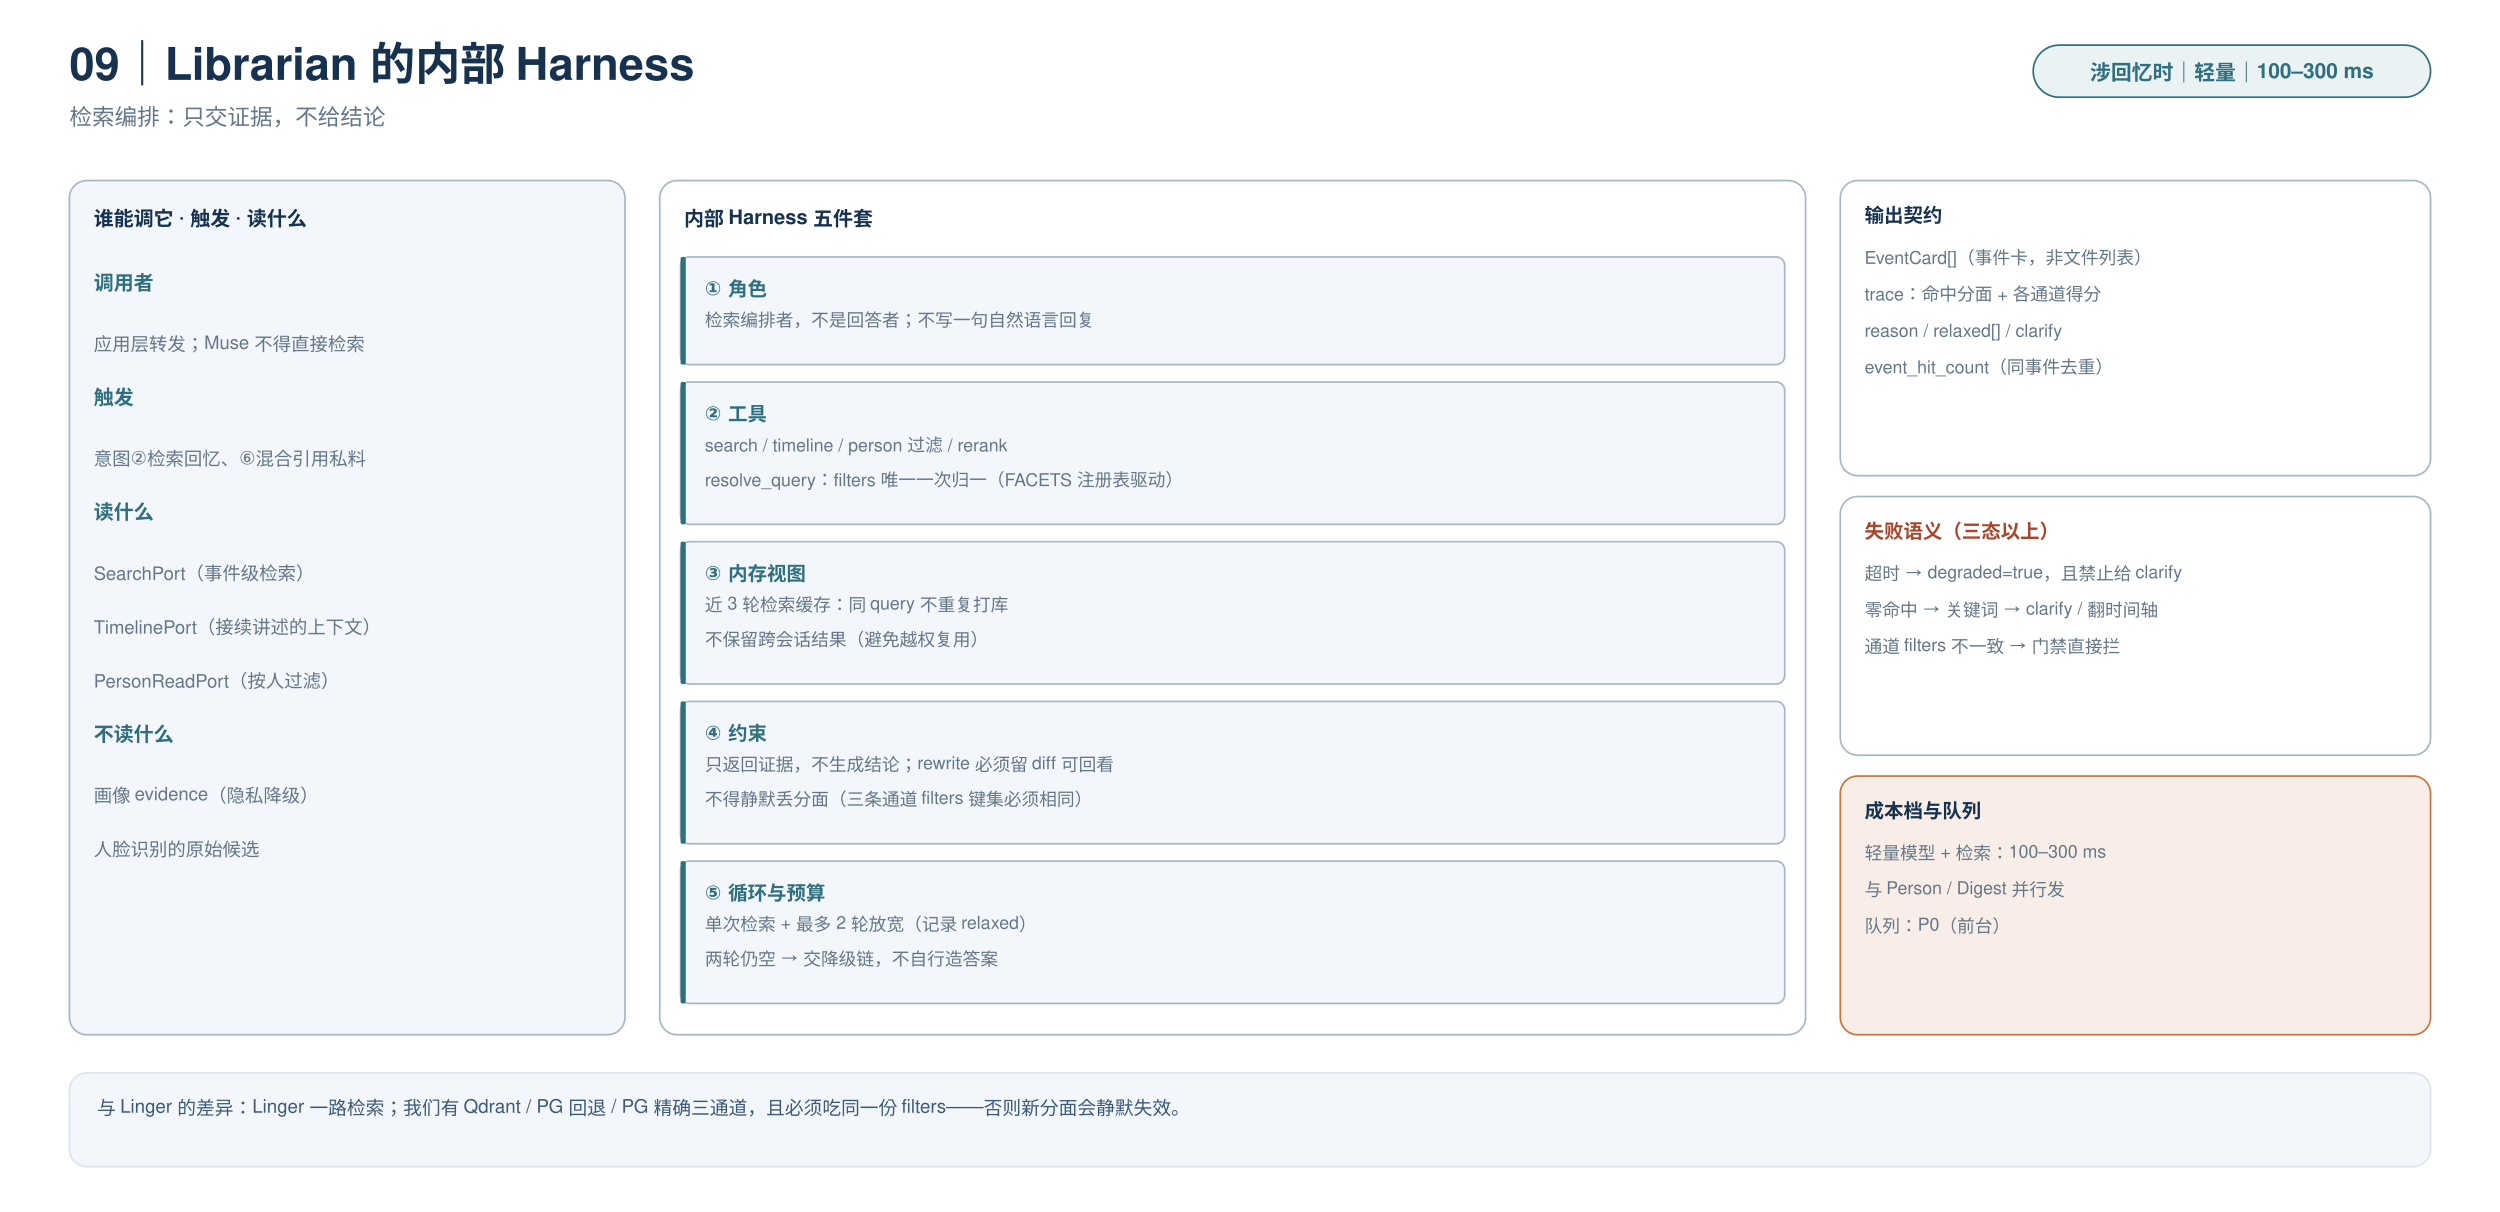
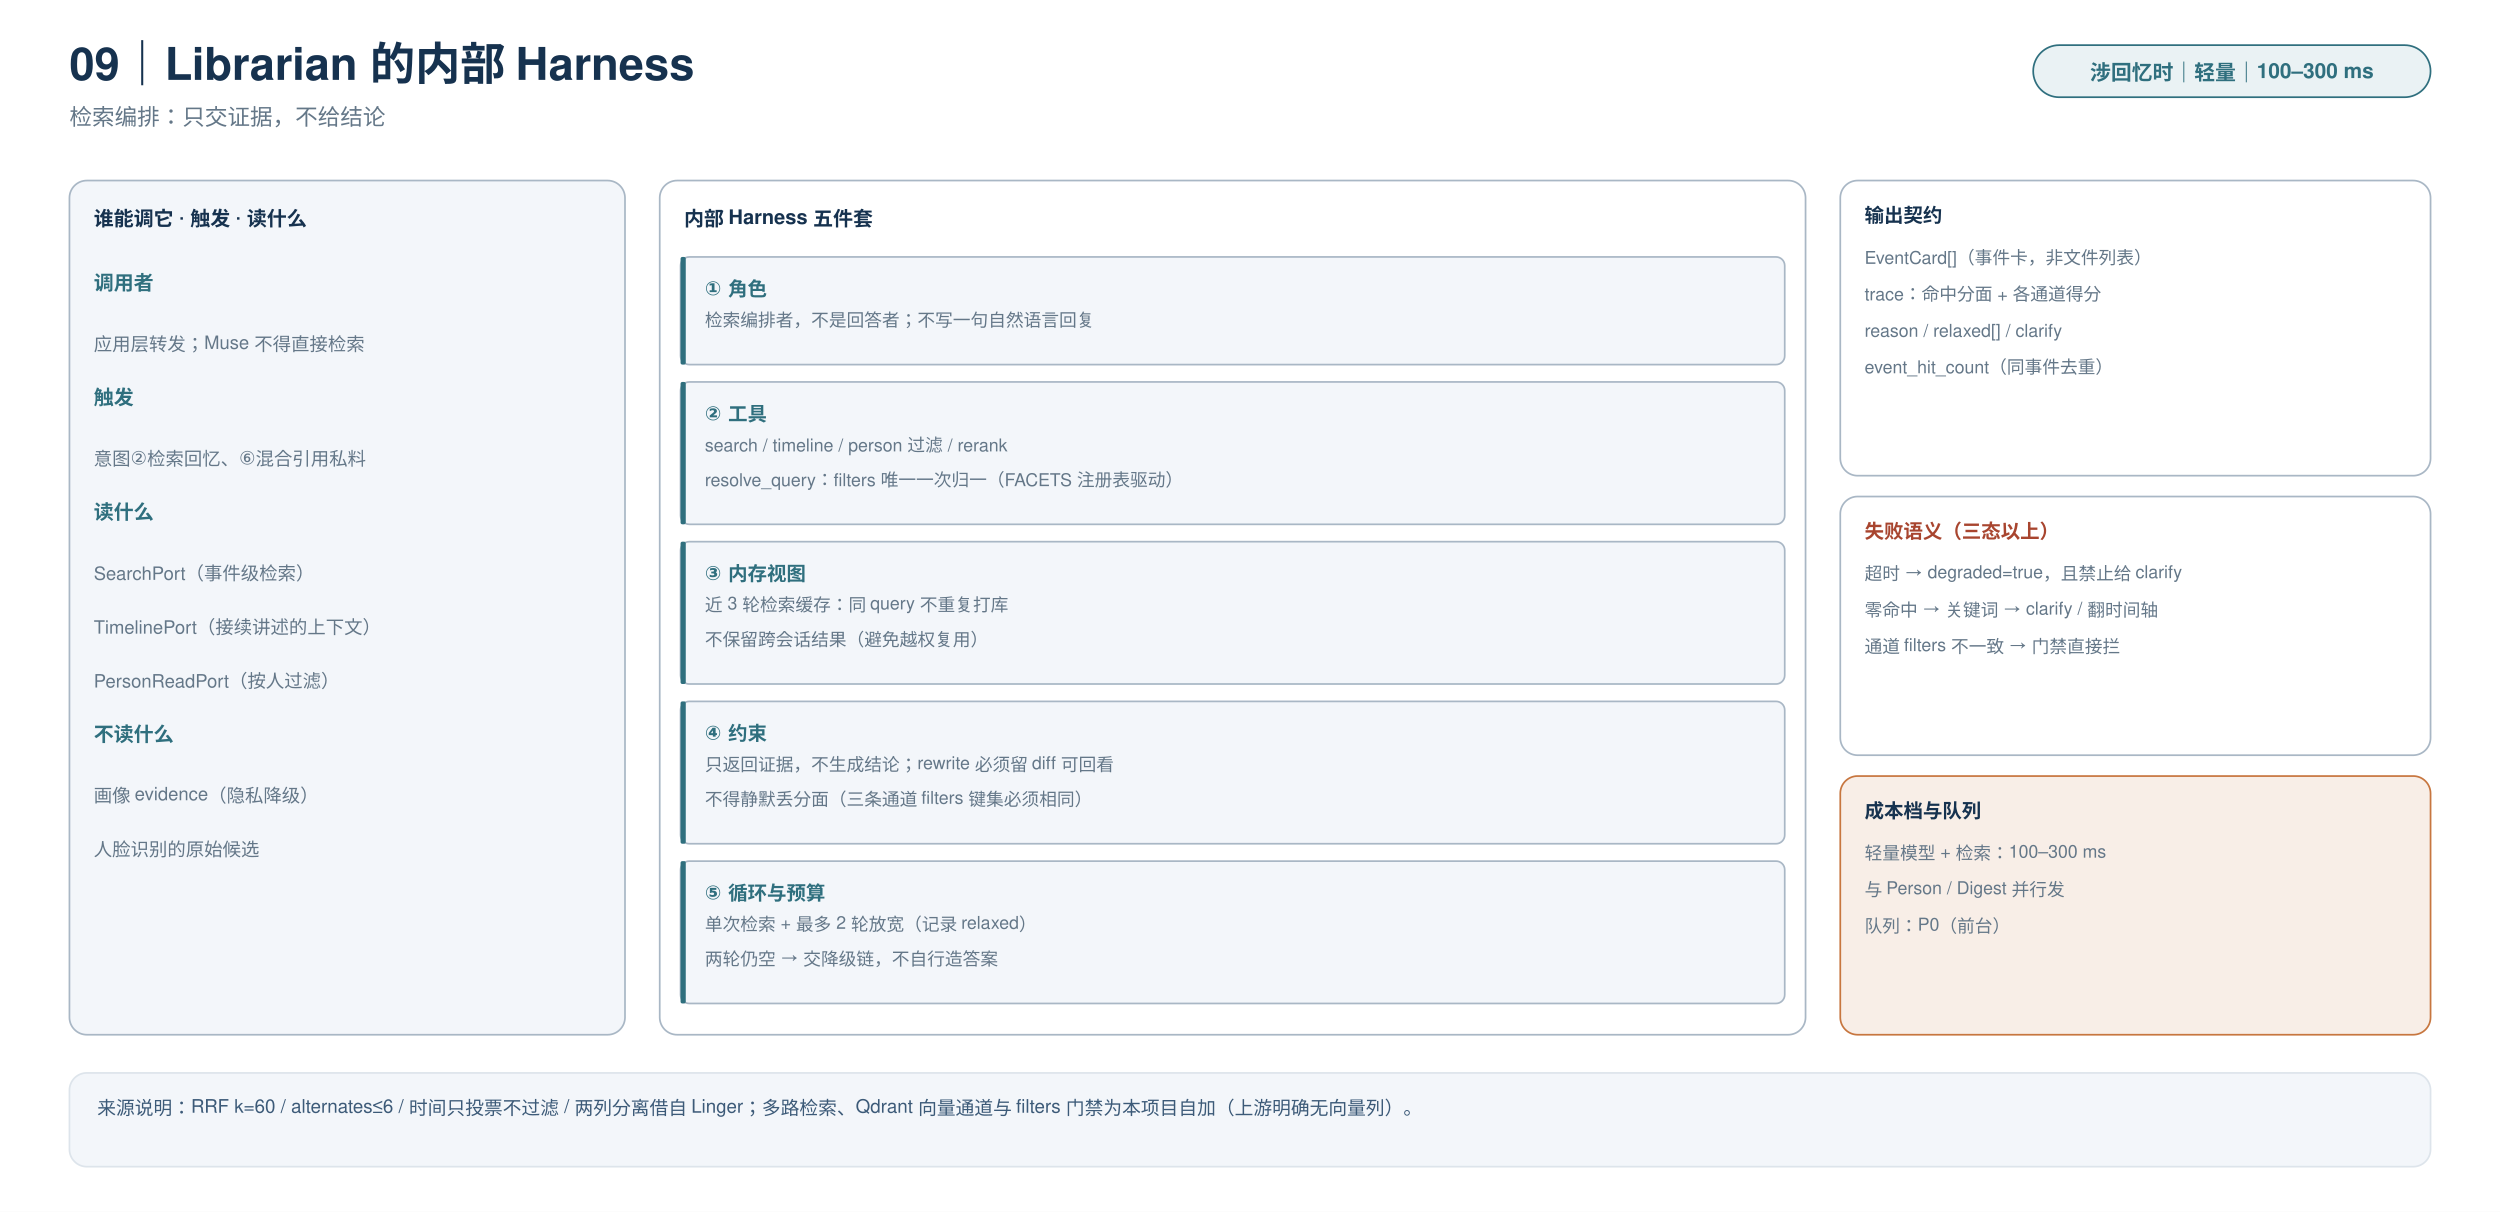
<svg xmlns="http://www.w3.org/2000/svg" width="1440" height="698" viewBox="0 0 1440 698">
  <defs>
    <marker id="ah-ink" markerWidth="9" markerHeight="9" refX="7.5" refY="4" orient="auto">
      <path d="M0,0 L8,4 L0,8 z" fill="#16324F" />
    </marker>
    <marker id="ah-teal" markerWidth="9" markerHeight="9" refX="7.5" refY="4" orient="auto">
      <path d="M0,0 L8,4 L0,8 z" fill="#2F6F7E" />
    </marker>
    <marker id="ah-warm" markerWidth="9" markerHeight="9" refX="7.5" refY="4" orient="auto">
      <path d="M0,0 L8,4 L0,8 z" fill="#C7763F" />
    </marker>
    <marker id="ah-gray" markerWidth="9" markerHeight="9" refX="7.5" refY="4" orient="auto">
      <path d="M0,0 L8,4 L0,8 z" fill="#A9B7C5" />
    </marker>
    <marker id="ah-red" markerWidth="9" markerHeight="9" refX="7.5" refY="4" orient="auto">
      <path d="M0,0 L8,4 L0,8 z" fill="#A8452F" />
    </marker>
  </defs>
  <rect width="1440" height="698" fill="#FFFFFF" />
  <text x="40" y="46" font-family="'PingFang SC','Hiragino Sans GB','Heiti SC','Microsoft YaHei',Helvetica,Arial,sans-serif" font-size="26" font-weight="600" fill="#16324F" text-anchor="start" letter-spacing="0">09｜Librarian 的内部 Harness</text>
  <text x="40" y="72" font-family="'PingFang SC','Hiragino Sans GB','Heiti SC','Microsoft YaHei',Helvetica,Arial,sans-serif" font-size="13" font-weight="normal" fill="#647788" text-anchor="start" letter-spacing="0">检索编排：只交证据，不给结论</text>
  <rect x="1171.12" y="26" width="228.88" height="30" rx="15" fill="#EAF2F4" stroke="#2F6F7E" stroke-width="1" opacity="1" />
  <text x="1285.56" y="46" font-family="'PingFang SC','Hiragino Sans GB','Heiti SC','Microsoft YaHei',Helvetica,Arial,sans-serif" font-size="12" font-weight="600" fill="#2F6F7E" text-anchor="middle" letter-spacing="0">涉回忆时｜轻量｜100–300 ms</text>
  <rect x="40" y="104" width="320" height="492" rx="10" fill="#F3F6FA" stroke="#A9B7C5" stroke-width="1" opacity="1" />
  <text x="54" y="130" font-family="'PingFang SC','Hiragino Sans GB','Heiti SC','Microsoft YaHei',Helvetica,Arial,sans-serif" font-size="11.5" font-weight="600" fill="#16324F" text-anchor="start" letter-spacing="0">谁能调它 · 触发 · 读什么</text>
  <text x="54" y="167" font-family="'PingFang SC','Hiragino Sans GB','Heiti SC','Microsoft YaHei',Helvetica,Arial,sans-serif" font-size="11.5" font-weight="600" fill="#2F6F7E" text-anchor="start" letter-spacing="0">调用者</text>
  <text x="54" y="202" font-family="'PingFang SC','Hiragino Sans GB','Heiti SC','Microsoft YaHei',Helvetica,Arial,sans-serif" font-size="10.6" font-weight="normal" fill="#647788" text-anchor="start" letter-spacing="0">应用层转发；Muse 不得直接检索</text>
  <text x="54" y="233" font-family="'PingFang SC','Hiragino Sans GB','Heiti SC','Microsoft YaHei',Helvetica,Arial,sans-serif" font-size="11.5" font-weight="600" fill="#2F6F7E" text-anchor="start" letter-spacing="0">触发</text>
  <text x="54" y="268" font-family="'PingFang SC','Hiragino Sans GB','Heiti SC','Microsoft YaHei',Helvetica,Arial,sans-serif" font-size="10.6" font-weight="normal" fill="#647788" text-anchor="start" letter-spacing="0">意图②检索回忆、⑥混合引用私料</text>
  <text x="54" y="299" font-family="'PingFang SC','Hiragino Sans GB','Heiti SC','Microsoft YaHei',Helvetica,Arial,sans-serif" font-size="11.5" font-weight="600" fill="#2F6F7E" text-anchor="start" letter-spacing="0">读什么</text>
  <text x="54" y="334" font-family="'PingFang SC','Hiragino Sans GB','Heiti SC','Microsoft YaHei',Helvetica,Arial,sans-serif" font-size="10.6" font-weight="normal" fill="#647788" text-anchor="start" letter-spacing="0">SearchPort（事件级检索）</text>
  <text x="54" y="365" font-family="'PingFang SC','Hiragino Sans GB','Heiti SC','Microsoft YaHei',Helvetica,Arial,sans-serif" font-size="10.6" font-weight="normal" fill="#647788" text-anchor="start" letter-spacing="0">TimelinePort（接续讲述的上下文）</text>
  <text x="54" y="396" font-family="'PingFang SC','Hiragino Sans GB','Heiti SC','Microsoft YaHei',Helvetica,Arial,sans-serif" font-size="10.6" font-weight="normal" fill="#647788" text-anchor="start" letter-spacing="0">PersonReadPort（按人过滤）</text>
  <text x="54" y="427" font-family="'PingFang SC','Hiragino Sans GB','Heiti SC','Microsoft YaHei',Helvetica,Arial,sans-serif" font-size="11.5" font-weight="600" fill="#2F6F7E" text-anchor="start" letter-spacing="0">不读什么</text>
  <text x="54" y="462" font-family="'PingFang SC','Hiragino Sans GB','Heiti SC','Microsoft YaHei',Helvetica,Arial,sans-serif" font-size="10.6" font-weight="normal" fill="#647788" text-anchor="start" letter-spacing="0">画像 evidence（隐私降级）</text>
  <text x="54" y="493" font-family="'PingFang SC','Hiragino Sans GB','Heiti SC','Microsoft YaHei',Helvetica,Arial,sans-serif" font-size="10.6" font-weight="normal" fill="#647788" text-anchor="start" letter-spacing="0">人脸识别的原始候选</text>
  <rect x="380" y="104" width="660" height="492" rx="10" fill="#FFFFFF" stroke="#A9B7C5" stroke-width="1" opacity="1" />
  <text x="394" y="130" font-family="'PingFang SC','Hiragino Sans GB','Heiti SC','Microsoft YaHei',Helvetica,Arial,sans-serif" font-size="11.5" font-weight="600" fill="#16324F" text-anchor="start" letter-spacing="0">内部 Harness 五件套</text>
  <rect x="392" y="148" width="636" height="62" rx="5" fill="#F3F6FA" stroke="#A9B7C5" stroke-width="1" opacity="1" />
  <rect x="392" y="148" width="3" height="62" rx="1" fill="#2F6F7E" stroke="#2F6F7E" stroke-width="0" opacity="1" />
  <text x="406" y="170" font-family="'PingFang SC','Hiragino Sans GB','Heiti SC','Microsoft YaHei',Helvetica,Arial,sans-serif" font-size="11.2" font-weight="600" fill="#2F6F7E" text-anchor="start" letter-spacing="0">① 角色</text>
  <text x="406" y="188" font-family="'PingFang SC','Hiragino Sans GB','Heiti SC','Microsoft YaHei',Helvetica,Arial,sans-serif" font-size="10.2" font-weight="normal" fill="#647788" text-anchor="start" letter-spacing="0">检索编排者，不是回答者；不写一句自然语言回复</text>
  <rect x="392" y="220.0" width="636" height="82" rx="5" fill="#F3F6FA" stroke="#A9B7C5" stroke-width="1" opacity="1" />
  <rect x="392" y="220.0" width="3" height="82" rx="1" fill="#2F6F7E" stroke="#2F6F7E" stroke-width="0" opacity="1" />
  <text x="406" y="242.0" font-family="'PingFang SC','Hiragino Sans GB','Heiti SC','Microsoft YaHei',Helvetica,Arial,sans-serif" font-size="11.2" font-weight="600" fill="#2F6F7E" text-anchor="start" letter-spacing="0">② 工具</text>
  <text x="406" y="260.0" font-family="'PingFang SC','Hiragino Sans GB','Heiti SC','Microsoft YaHei',Helvetica,Arial,sans-serif" font-size="10.2" font-weight="normal" fill="#647788" text-anchor="start" letter-spacing="0">search / timeline / person 过滤 / rerank</text>
  <text x="406" y="280.0" font-family="'PingFang SC','Hiragino Sans GB','Heiti SC','Microsoft YaHei',Helvetica,Arial,sans-serif" font-size="10.2" font-weight="normal" fill="#647788" text-anchor="start" letter-spacing="0">resolve_query：filters 唯一一次归一（FACETS 注册表驱动）</text>
  <rect x="392" y="312.0" width="636" height="82" rx="5" fill="#F3F6FA" stroke="#A9B7C5" stroke-width="1" opacity="1" />
  <rect x="392" y="312.0" width="3" height="82" rx="1" fill="#2F6F7E" stroke="#2F6F7E" stroke-width="0" opacity="1" />
  <text x="406" y="334.0" font-family="'PingFang SC','Hiragino Sans GB','Heiti SC','Microsoft YaHei',Helvetica,Arial,sans-serif" font-size="11.2" font-weight="600" fill="#2F6F7E" text-anchor="start" letter-spacing="0">③ 内存视图</text>
  <text x="406" y="352.0" font-family="'PingFang SC','Hiragino Sans GB','Heiti SC','Microsoft YaHei',Helvetica,Arial,sans-serif" font-size="10.2" font-weight="normal" fill="#647788" text-anchor="start" letter-spacing="0">近 3 轮检索缓存：同 query 不重复打库</text>
  <text x="406" y="372.0" font-family="'PingFang SC','Hiragino Sans GB','Heiti SC','Microsoft YaHei',Helvetica,Arial,sans-serif" font-size="10.2" font-weight="normal" fill="#647788" text-anchor="start" letter-spacing="0">不保留跨会话结果（避免越权复用）</text>
  <rect x="392" y="404.0" width="636" height="82" rx="5" fill="#F3F6FA" stroke="#A9B7C5" stroke-width="1" opacity="1" />
  <rect x="392" y="404.0" width="3" height="82" rx="1" fill="#2F6F7E" stroke="#2F6F7E" stroke-width="0" opacity="1" />
  <text x="406" y="426.0" font-family="'PingFang SC','Hiragino Sans GB','Heiti SC','Microsoft YaHei',Helvetica,Arial,sans-serif" font-size="11.2" font-weight="600" fill="#2F6F7E" text-anchor="start" letter-spacing="0">④ 约束</text>
  <text x="406" y="444.0" font-family="'PingFang SC','Hiragino Sans GB','Heiti SC','Microsoft YaHei',Helvetica,Arial,sans-serif" font-size="10.2" font-weight="normal" fill="#647788" text-anchor="start" letter-spacing="0">只返回证据，不生成结论；rewrite 必须留 diff 可回看</text>
  <text x="406" y="464.0" font-family="'PingFang SC','Hiragino Sans GB','Heiti SC','Microsoft YaHei',Helvetica,Arial,sans-serif" font-size="10.2" font-weight="normal" fill="#647788" text-anchor="start" letter-spacing="0">不得静默丢分面（三条通道 filters 键集必须相同）</text>
  <rect x="392" y="496.0" width="636" height="82" rx="5" fill="#F3F6FA" stroke="#A9B7C5" stroke-width="1" opacity="1" />
  <rect x="392" y="496.0" width="3" height="82" rx="1" fill="#2F6F7E" stroke="#2F6F7E" stroke-width="0" opacity="1" />
  <text x="406" y="518.0" font-family="'PingFang SC','Hiragino Sans GB','Heiti SC','Microsoft YaHei',Helvetica,Arial,sans-serif" font-size="11.2" font-weight="600" fill="#2F6F7E" text-anchor="start" letter-spacing="0">⑤ 循环与预算</text>
  <text x="406" y="536.0" font-family="'PingFang SC','Hiragino Sans GB','Heiti SC','Microsoft YaHei',Helvetica,Arial,sans-serif" font-size="10.2" font-weight="normal" fill="#647788" text-anchor="start" letter-spacing="0">单次检索 + 最多 2 轮放宽（记录 relaxed）</text>
  <text x="406" y="556.0" font-family="'PingFang SC','Hiragino Sans GB','Heiti SC','Microsoft YaHei',Helvetica,Arial,sans-serif" font-size="10.2" font-weight="normal" fill="#647788" text-anchor="start" letter-spacing="0">两轮仍空 → 交降级链，不自行造答案</text>
  <rect x="1060" y="104" width="340" height="170.0" rx="10" fill="#FFFFFF" stroke="#A9B7C5" stroke-width="1" opacity="1" />
  <text x="1074" y="128" font-family="'PingFang SC','Hiragino Sans GB','Heiti SC','Microsoft YaHei',Helvetica,Arial,sans-serif" font-size="11.2" font-weight="600" fill="#16324F" text-anchor="start" letter-spacing="0">输出契约</text>
  <text x="1074" y="152" font-family="'PingFang SC','Hiragino Sans GB','Heiti SC','Microsoft YaHei',Helvetica,Arial,sans-serif" font-size="10.2" font-weight="normal" fill="#647788" text-anchor="start" letter-spacing="0">EventCard[]（事件卡，非文件列表）</text>
  <text x="1074" y="173" font-family="'PingFang SC','Hiragino Sans GB','Heiti SC','Microsoft YaHei',Helvetica,Arial,sans-serif" font-size="10.2" font-weight="normal" fill="#647788" text-anchor="start" letter-spacing="0">trace：命中分面 + 各通道得分</text>
  <text x="1074" y="194" font-family="'PingFang SC','Hiragino Sans GB','Heiti SC','Microsoft YaHei',Helvetica,Arial,sans-serif" font-size="10.2" font-weight="normal" fill="#647788" text-anchor="start" letter-spacing="0">reason / relaxed[] / clarify</text>
  <text x="1074" y="215" font-family="'PingFang SC','Hiragino Sans GB','Heiti SC','Microsoft YaHei',Helvetica,Arial,sans-serif" font-size="10.2" font-weight="normal" fill="#647788" text-anchor="start" letter-spacing="0">event_hit_count（同事件去重）</text>
  <rect x="1060" y="286.0" width="340" height="149.0" rx="10" fill="#FFFFFF" stroke="#A9B7C5" stroke-width="1" opacity="1" />
  <text x="1074" y="310.0" font-family="'PingFang SC','Hiragino Sans GB','Heiti SC','Microsoft YaHei',Helvetica,Arial,sans-serif" font-size="11.2" font-weight="600" fill="#A8452F" text-anchor="start" letter-spacing="0">失败语义（三态以上）</text>
  <text x="1074" y="334.0" font-family="'PingFang SC','Hiragino Sans GB','Heiti SC','Microsoft YaHei',Helvetica,Arial,sans-serif" font-size="10.2" font-weight="normal" fill="#647788" text-anchor="start" letter-spacing="0">超时 → degraded=true，且禁止给 clarify</text>
  <text x="1074" y="355.0" font-family="'PingFang SC','Hiragino Sans GB','Heiti SC','Microsoft YaHei',Helvetica,Arial,sans-serif" font-size="10.2" font-weight="normal" fill="#647788" text-anchor="start" letter-spacing="0">零命中 → 关键词 → clarify / 翻时间轴</text>
  <text x="1074" y="376.0" font-family="'PingFang SC','Hiragino Sans GB','Heiti SC','Microsoft YaHei',Helvetica,Arial,sans-serif" font-size="10.2" font-weight="normal" fill="#647788" text-anchor="start" letter-spacing="0">通道 filters 不一致 → 门禁直接拦</text>
  <rect x="1060" y="447.0" width="340" height="149.0" rx="10" fill="#F8EEE7" stroke="#C7763F" stroke-width="1" opacity="1" />
  <text x="1074" y="471.0" font-family="'PingFang SC','Hiragino Sans GB','Heiti SC','Microsoft YaHei',Helvetica,Arial,sans-serif" font-size="11.2" font-weight="600" fill="#16324F" text-anchor="start" letter-spacing="0">成本档与队列</text>
  <text x="1074" y="495.0" font-family="'PingFang SC','Hiragino Sans GB','Heiti SC','Microsoft YaHei',Helvetica,Arial,sans-serif" font-size="10.2" font-weight="normal" fill="#647788" text-anchor="start" letter-spacing="0">轻量模型 + 检索：100–300 ms</text>
  <text x="1074" y="516.0" font-family="'PingFang SC','Hiragino Sans GB','Heiti SC','Microsoft YaHei',Helvetica,Arial,sans-serif" font-size="10.2" font-weight="normal" fill="#647788" text-anchor="start" letter-spacing="0">与 Person / Digest 并行发</text>
  <text x="1074" y="537.0" font-family="'PingFang SC','Hiragino Sans GB','Heiti SC','Microsoft YaHei',Helvetica,Arial,sans-serif" font-size="10.2" font-weight="normal" fill="#647788" text-anchor="start" letter-spacing="0">队列：P0（前台）</text>
  <rect x="40" y="618" width="1360" height="54" rx="10" fill="#F3F6FA" stroke="#DDE4EB" stroke-width="1" opacity="1" />
-   <text x="56" y="642" font-family="'PingFang SC','Hiragino Sans GB','Heiti SC','Microsoft YaHei',Helvetica,Arial,sans-serif" font-size="10.8" font-weight="normal" fill="#3C5A78" text-anchor="start" letter-spacing="0">与 Linger 的差异：Linger 一路检索；我们有 Qdrant / PG 回退 / PG 精确三通道，且必须吃同一份 filters——否则新分面会静默失效。</text>
+   <text x="56" y="642" font-family="'PingFang SC','Hiragino Sans GB','Heiti SC','Microsoft YaHei',Helvetica,Arial,sans-serif" font-size="10.8" font-weight="normal" fill="#3C5A78" text-anchor="start" letter-spacing="0">来源说明：RRF k=60 / alternates≤6 / 时间只投票不过滤 / 两列分离借自 Linger；多路检索、Qdrant 向量通道与 filters 门禁为本项目自加（上游明确无向量列）。</text>
</svg>
